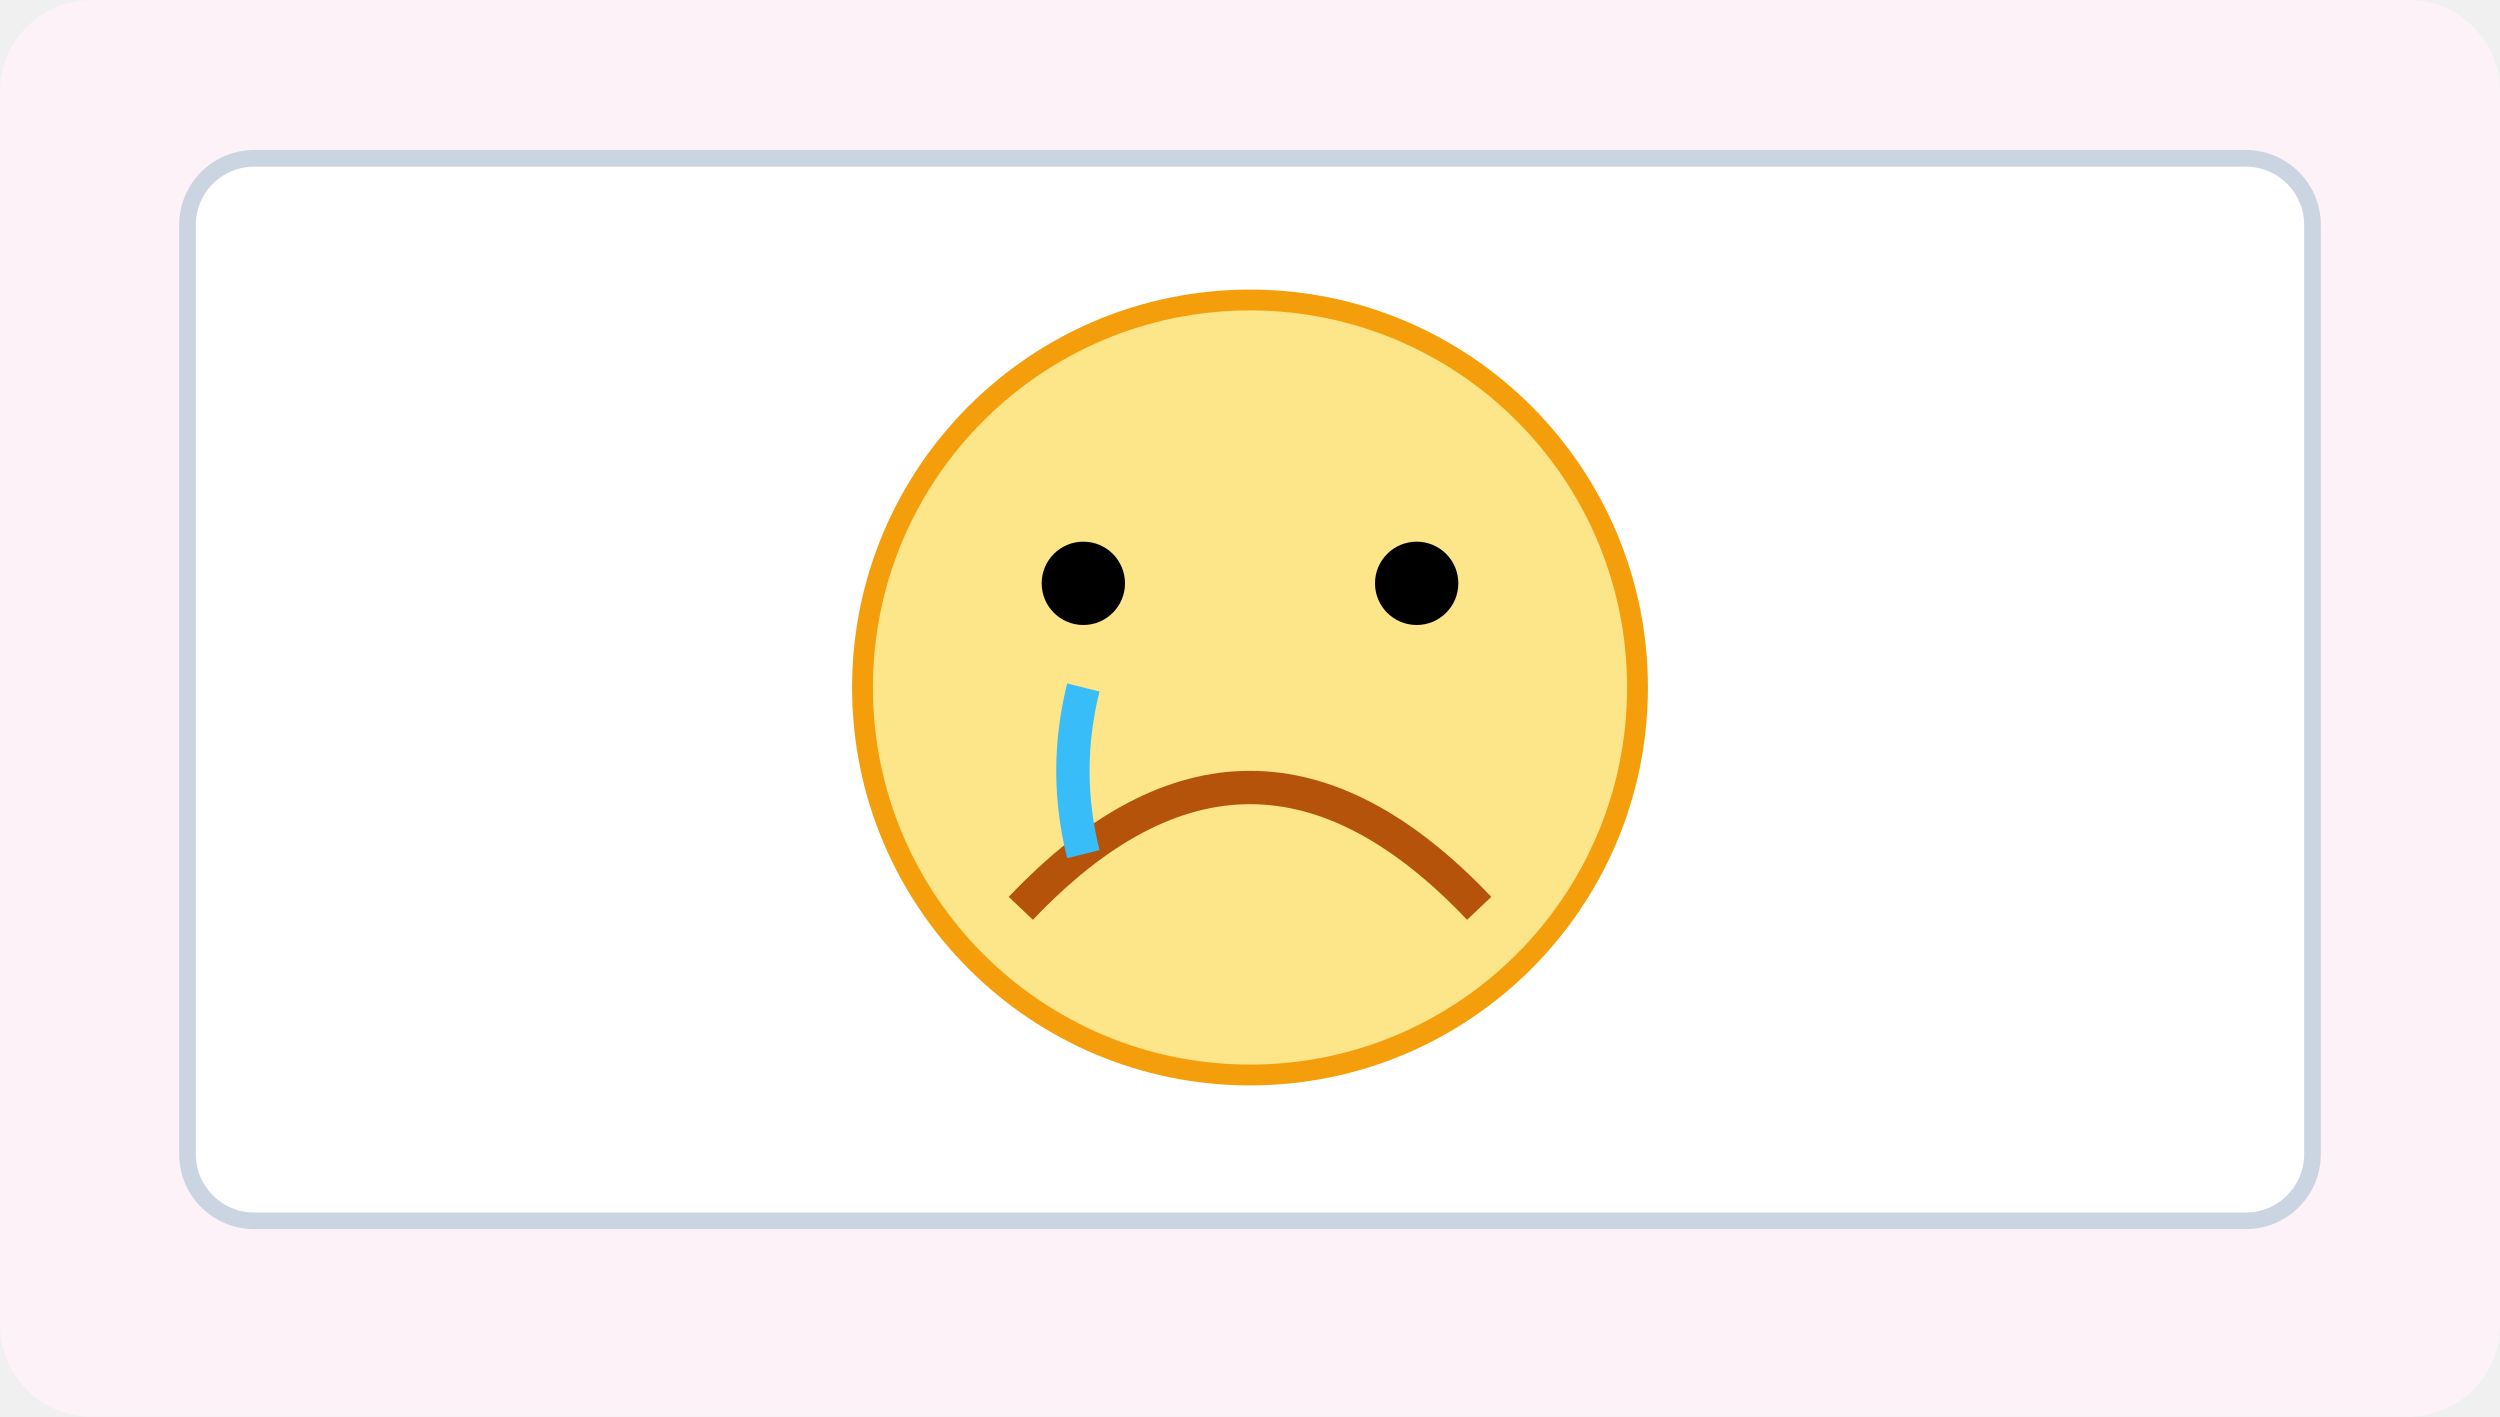
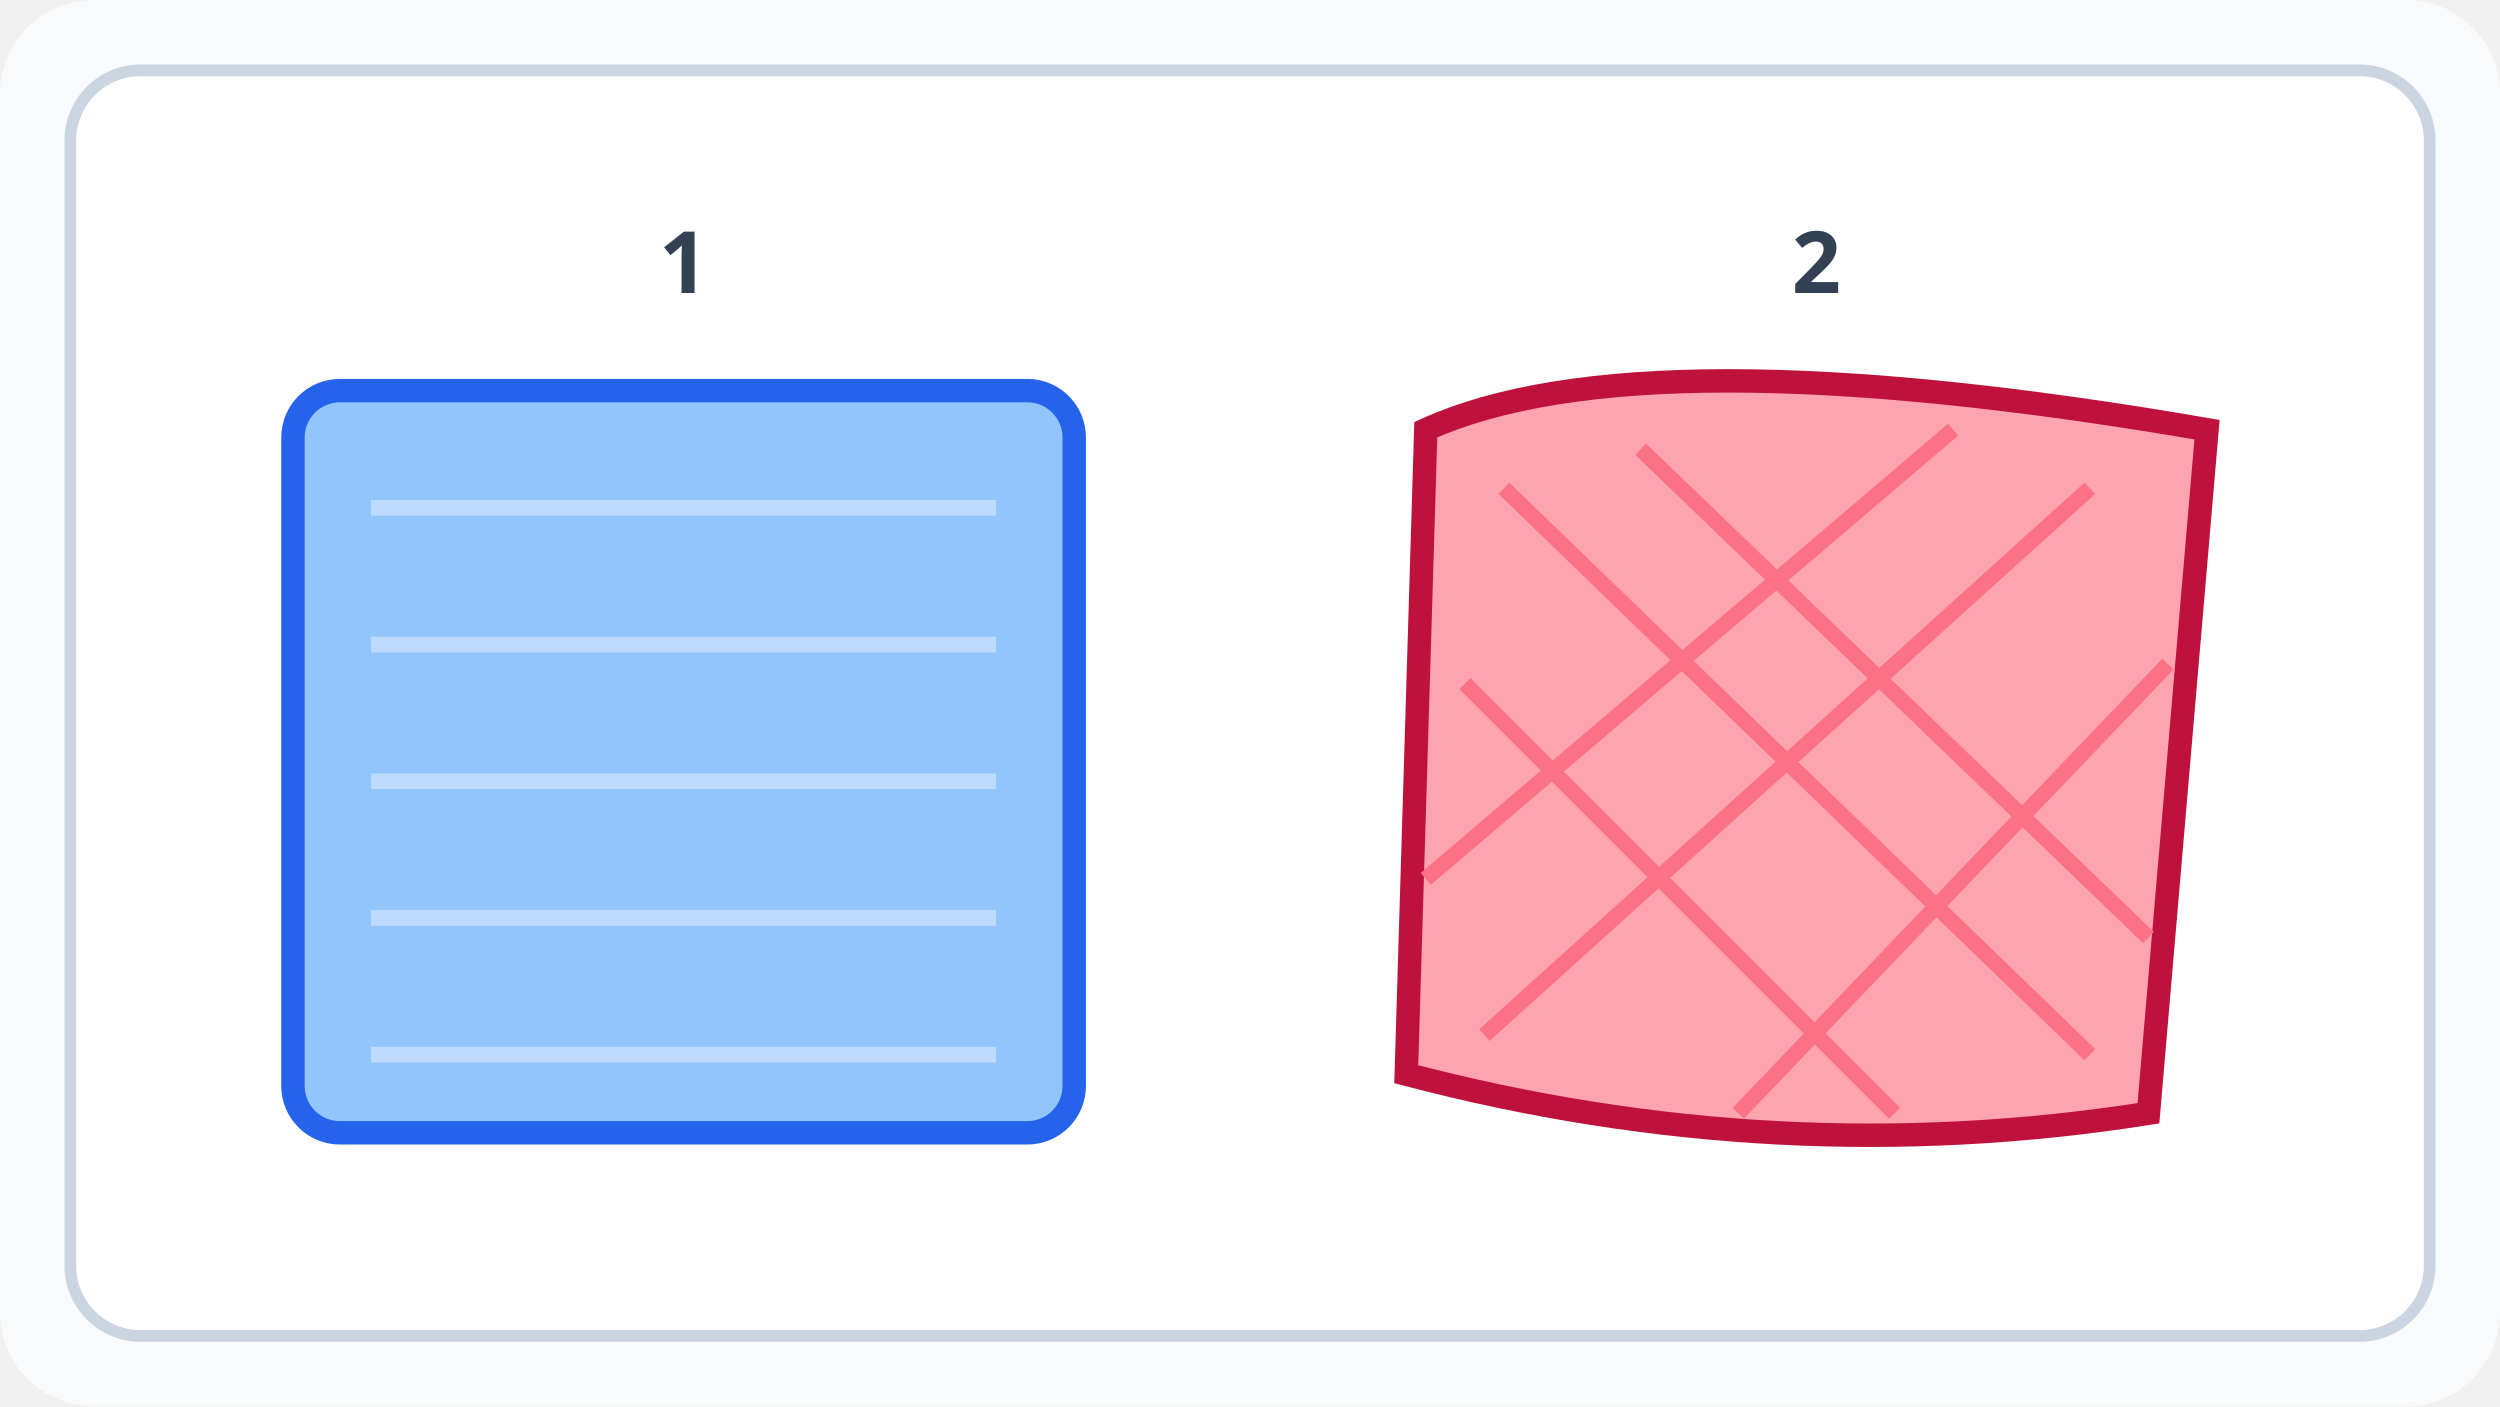
- <svg xmlns="http://www.w3.org/2000/svg" viewBox="0 0 600 340" width="600" height="340" role="img" aria-label="Stimulus Seni Rupa Bab 4 gambar 2">
-   <rect width="600" height="340" rx="22" fill="#fdf2f8" />
-   <rect x="45" y="38" width="510" height="255" rx="16" fill="#fff" stroke="#cbd5e1" stroke-width="4" />
-   <circle cx="300" cy="165" r="93" fill="#fde68a" stroke="#f59e0b" stroke-width="5" />
-   <circle cx="260" cy="140" r="10" />
-   <circle cx="340" cy="140" r="10" />
-   <path d="M245 218 Q300 160 355 218" stroke="#b45309" stroke-width="8" fill="none" />
-   <path d="M260 165 Q255 185 260 205" stroke="#38bdf8" stroke-width="8" fill="none" />
+ <svg xmlns="http://www.w3.org/2000/svg" viewBox="0 0 640 360" role="img" aria-labelledby="title desc">
+   <rect width="640" height="360" rx="24" fill="#f8fafc" />
+   <rect x="18" y="18" width="604" height="324" rx="18" fill="#fff" stroke="#cbd5e1" stroke-width="3" />
+   <text x="175" y="75" text-anchor="middle" font-family="sans-serif" font-size="22" font-weight="700" fill="#334155">1</text>
+   <text x="465" y="75" text-anchor="middle" font-family="sans-serif" font-size="22" font-weight="700" fill="#334155">2</text>
+   <rect x="75" y="100" width="200" height="190" rx="12" fill="#93c5fd" stroke="#2563eb" stroke-width="6" />
+   <path d="M95 130 L255 130 M95 165 L255 165 M95 200 L255 200 M95 235 L255 235 M95 270 L255 270" stroke="#dbeafe" stroke-width="4" opacity=".6" />
+   <path d="M365 110 Q420 85 565 110 L550 285 Q455 300 360 275Z" fill="#fda4af" stroke="#be123c" stroke-width="6" />
+   <g stroke="#fb7185" stroke-width="4">
+     <path d="M385 125 L535 270 M420 115 L550 240 M375 175 L485 285" />
+     <path d="M535 125 L380 265 M500 110 L365 225 M555 170 L445 285" />
+   </g>
</svg>
